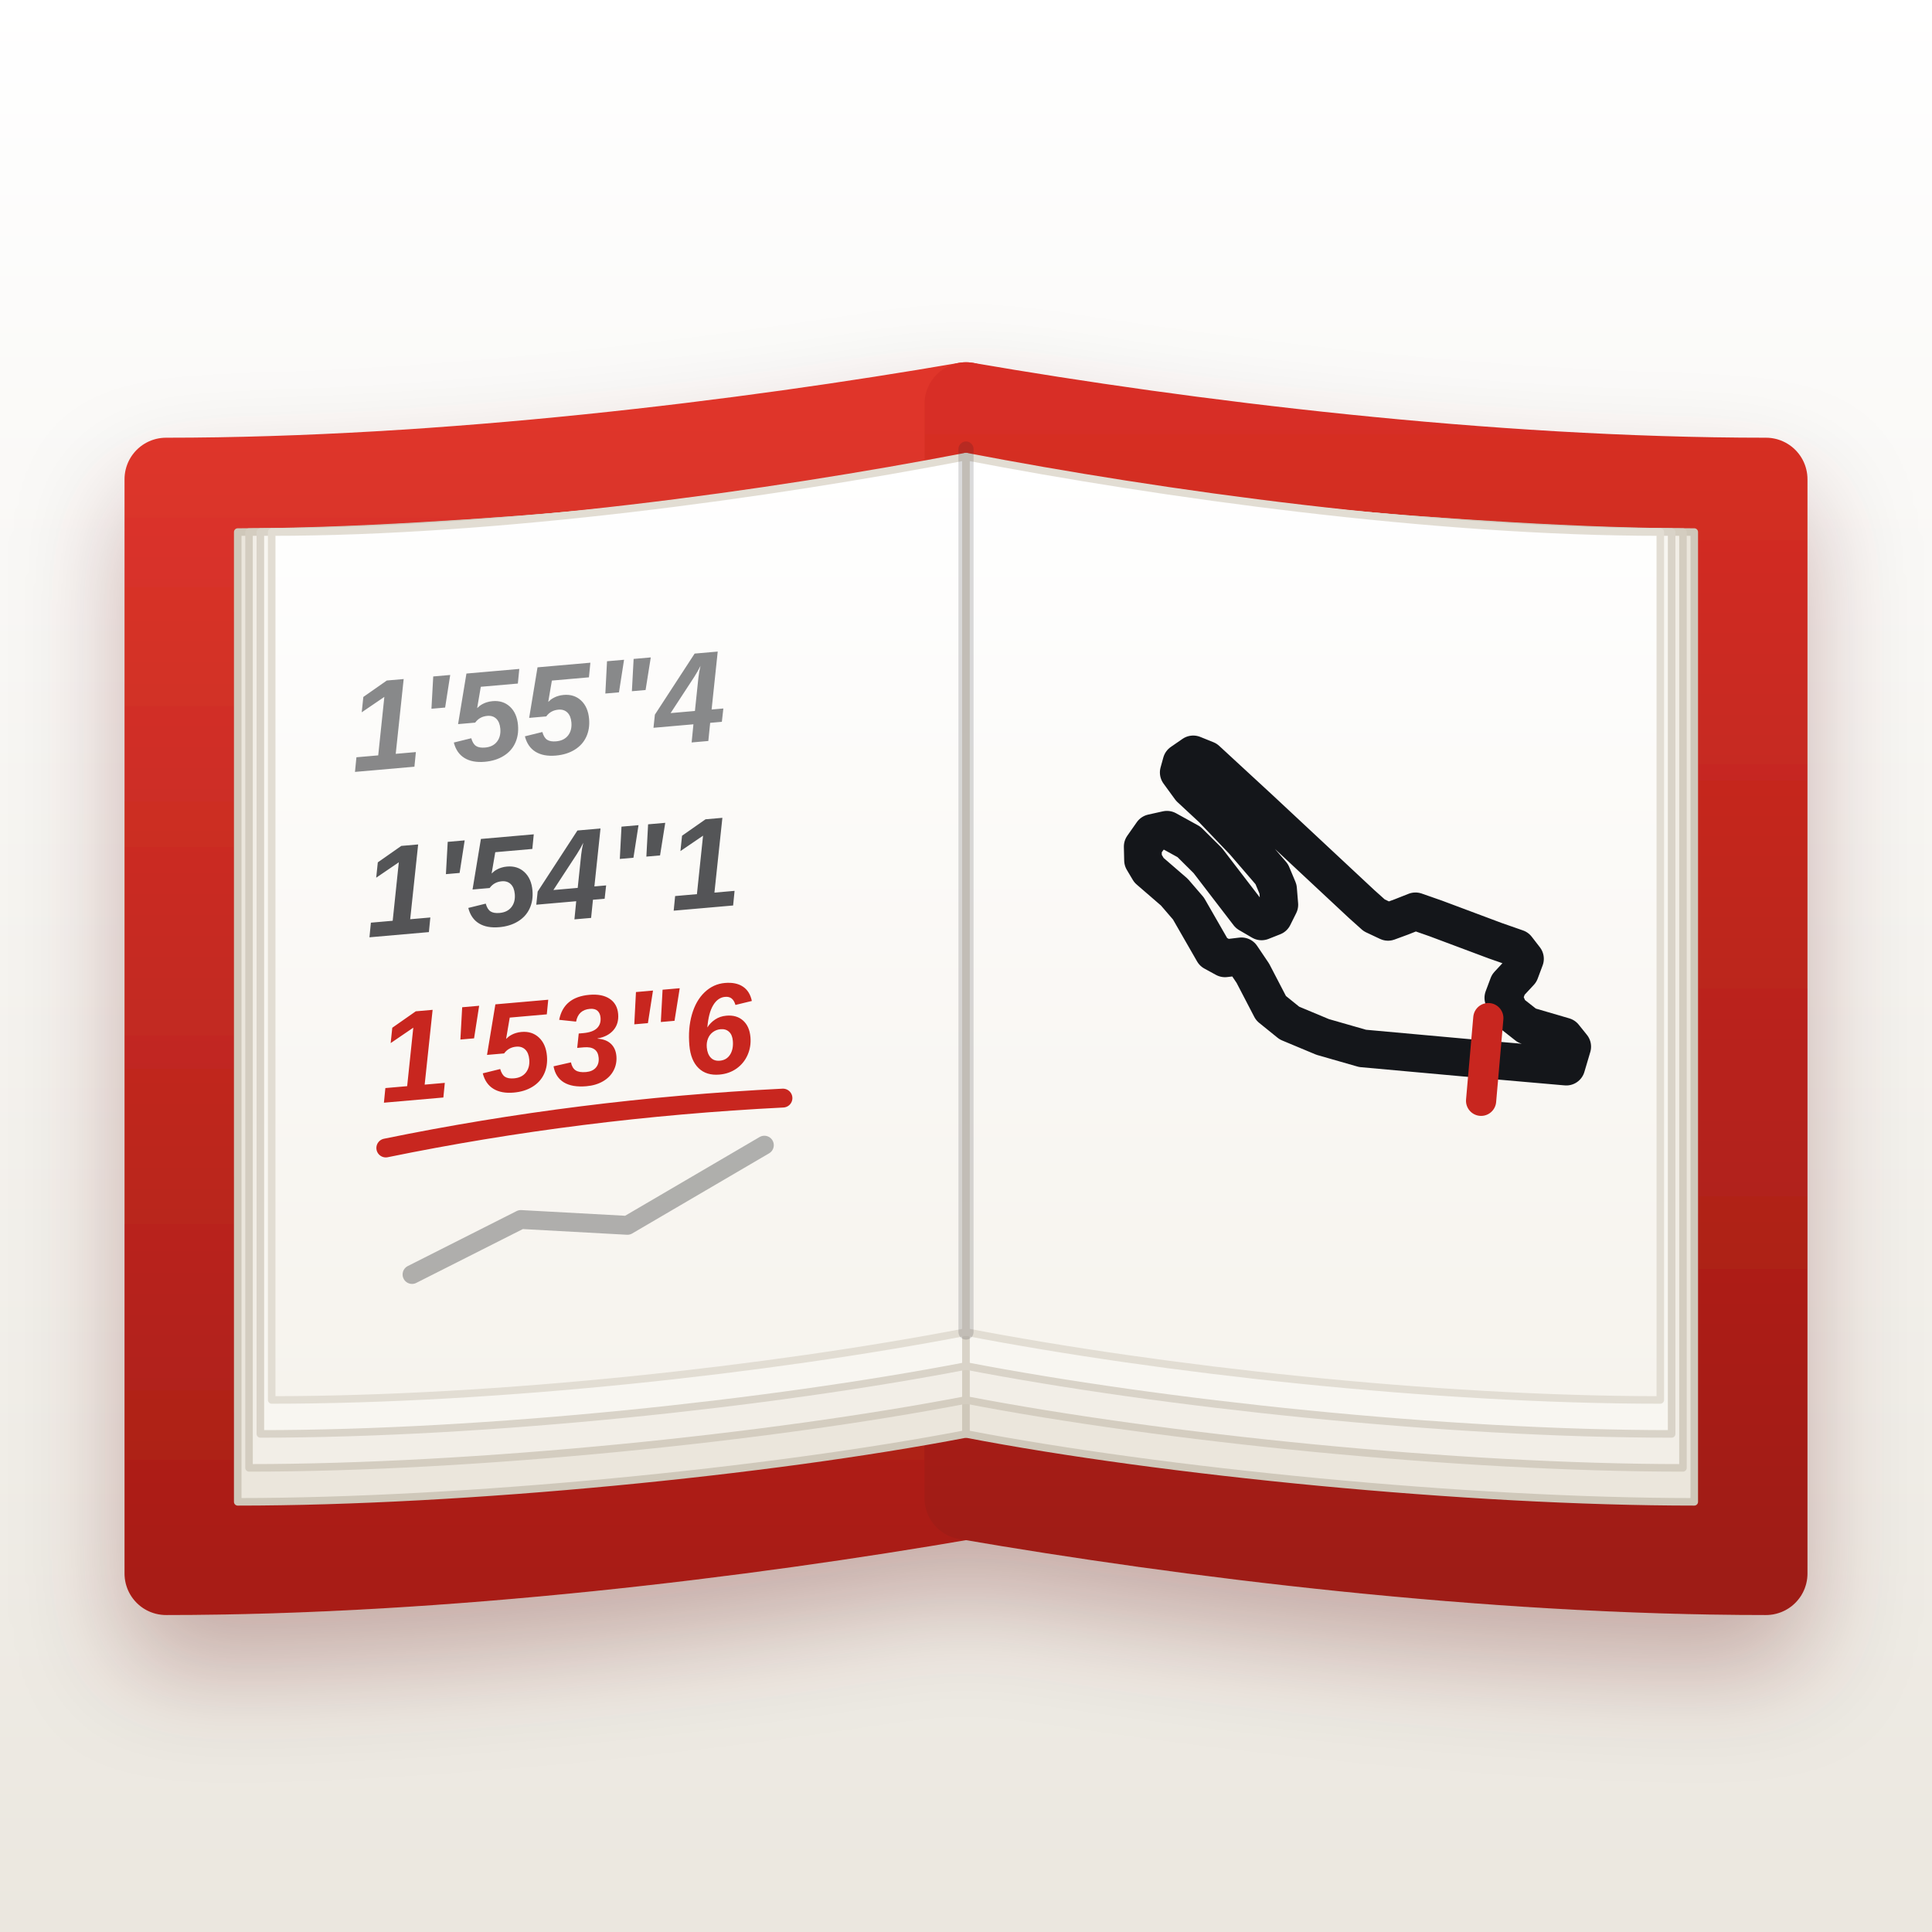
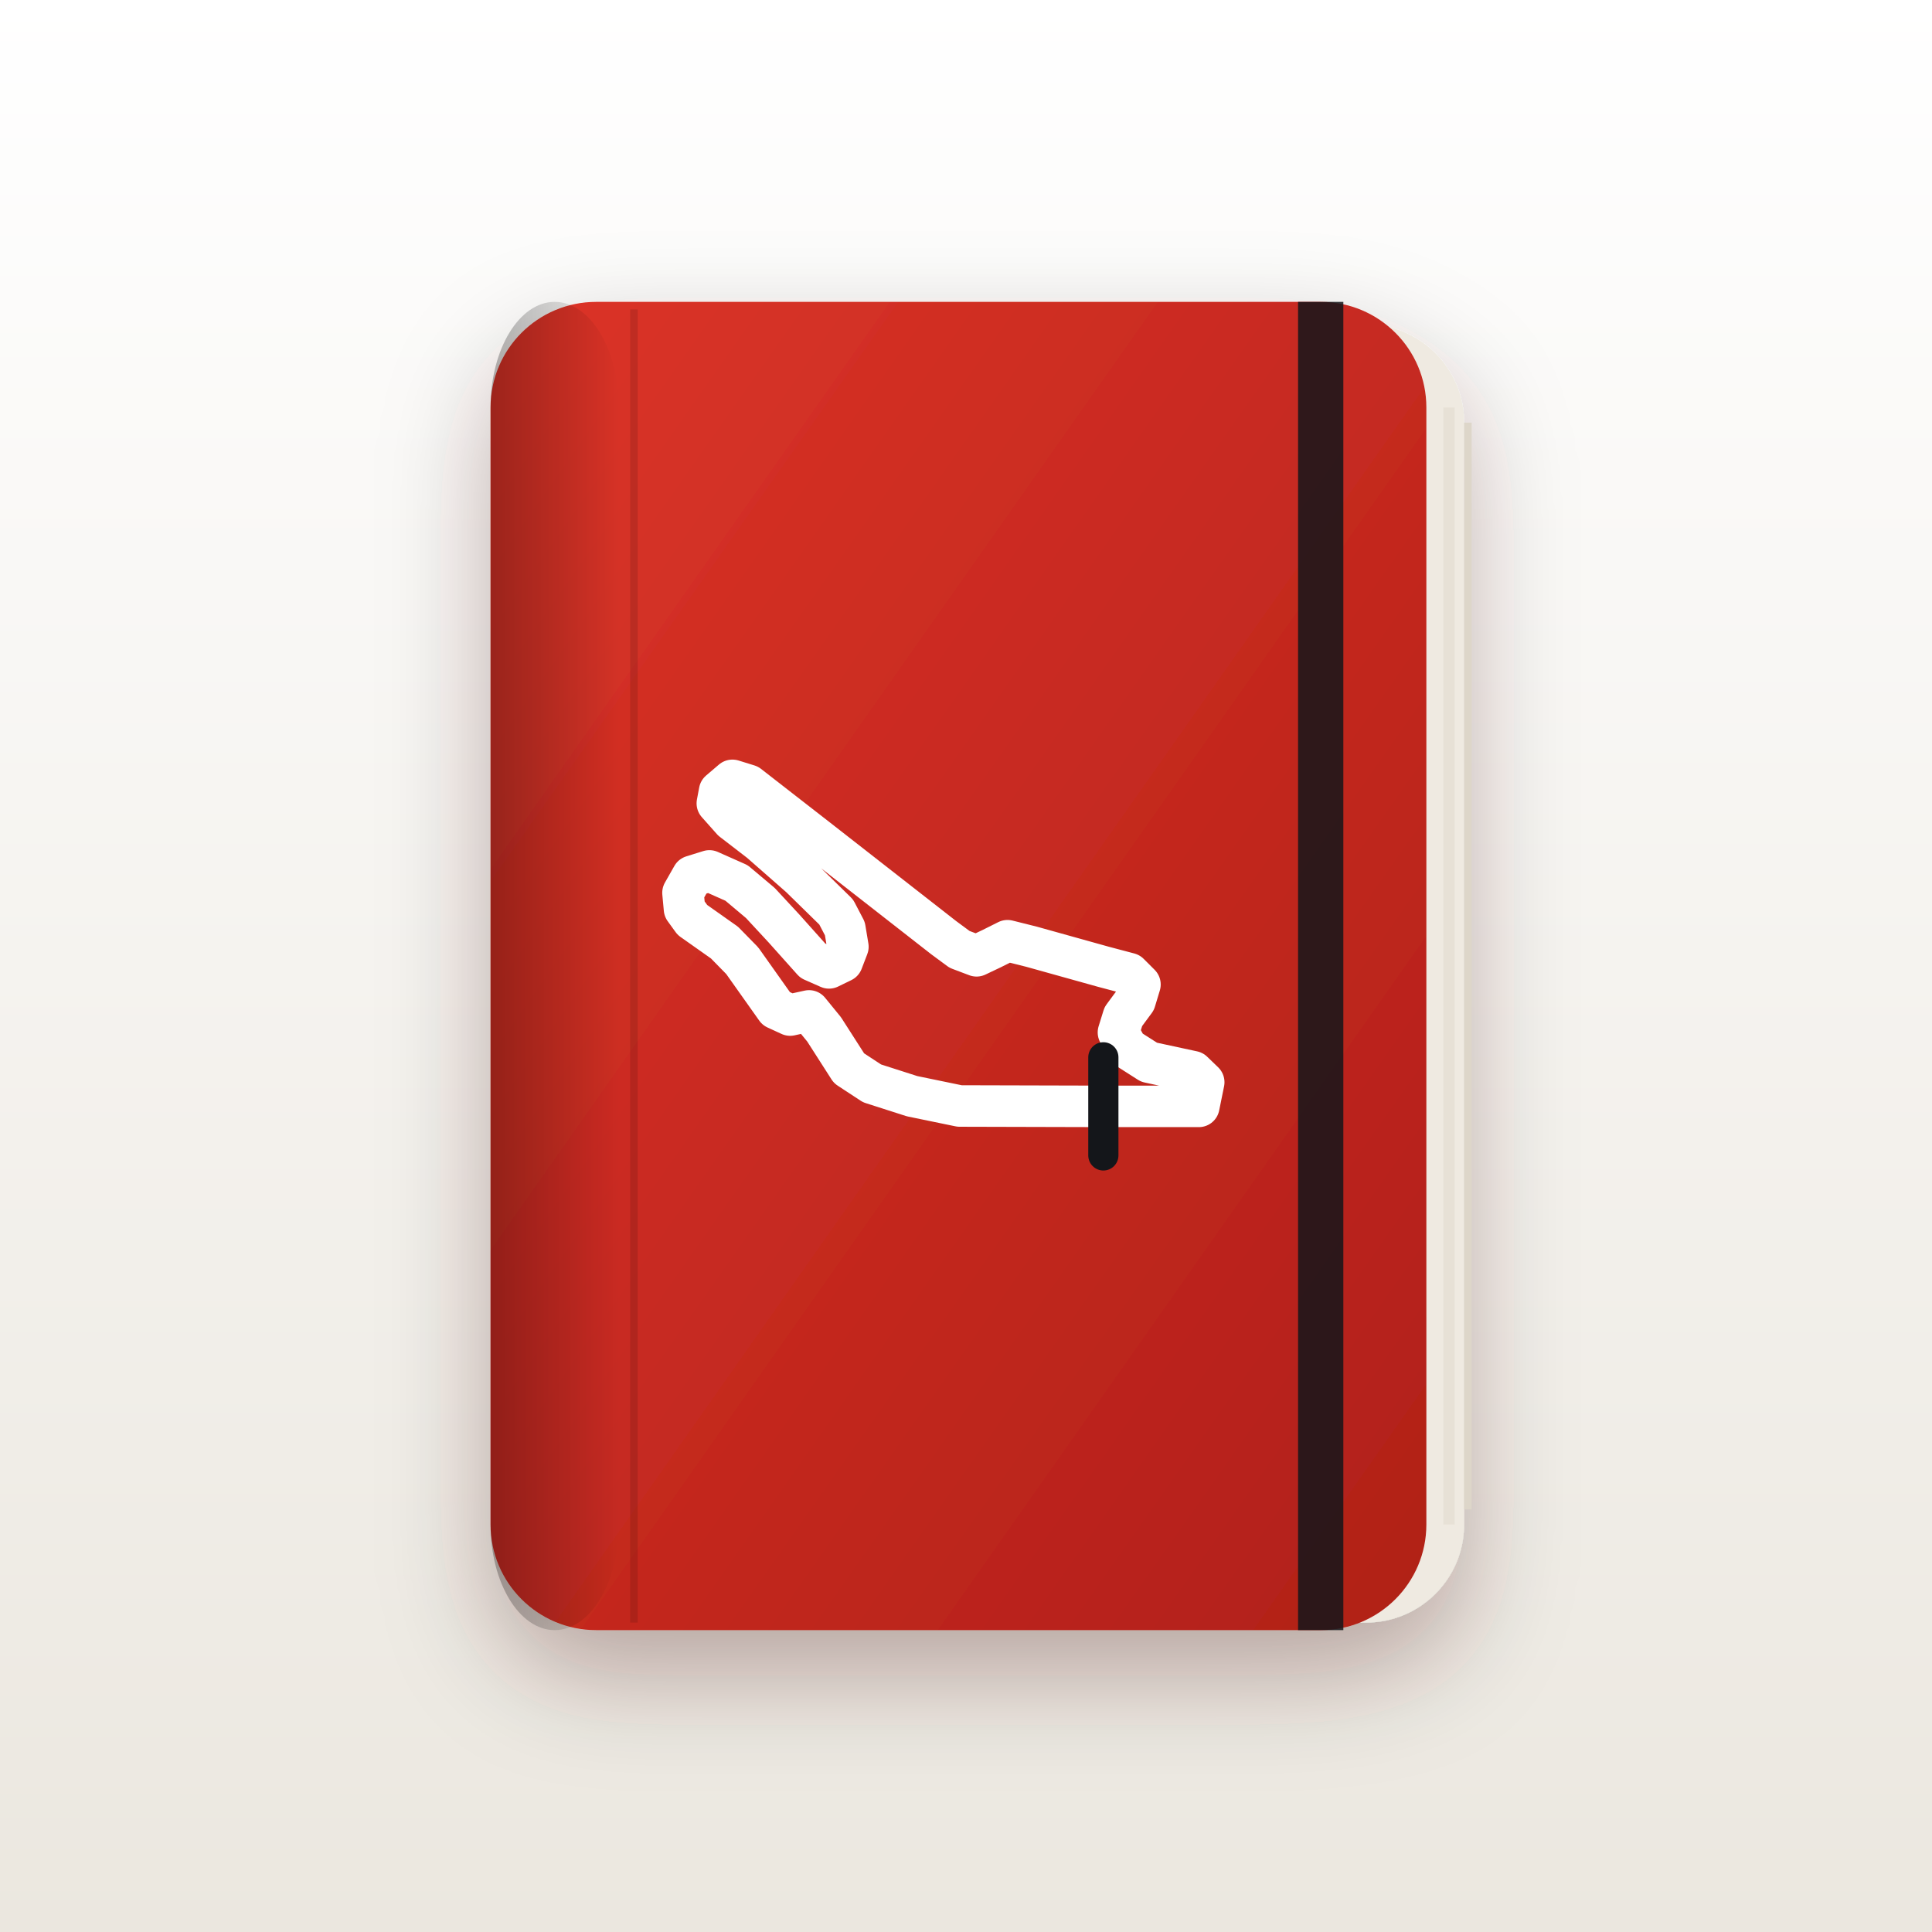
<svg xmlns="http://www.w3.org/2000/svg" viewBox="0 0 512 512">
  <defs>
    <linearGradient id="bg" x1="0" y1="0" x2="0" y2="1">
      <stop offset="0" stop-color="#ffffff" />
      <stop offset="1" stop-color="#ebe7df" />
    </linearGradient>
-     <linearGradient id="cv" x1="0" y1="0" x2="0" y2="1">
-       <stop offset="0" stop-color="#e0362c" />
-       <stop offset="1" stop-color="#a81d16" />
+     <linearGradient id="cv" x1="0" y1="0" x2="1" y2="1">
+       <stop offset="0" stop-color="#dc3428" />
+       <stop offset="1" stop-color="#b01f18" />
    </linearGradient>
-     <linearGradient id="cv2" x1="0" y1="0" x2="0" y2="1">
-       <stop offset="0" stop-color="#d82f25" />
-       <stop offset="1" stop-color="#9e1a14" />
-     </linearGradient>
-     <linearGradient id="pg" x1="0" y1="0" x2="0" y2="1">
-       <stop offset="0" stop-color="#ffffff" />
-       <stop offset="1" stop-color="#f6f3ed" />
-     </linearGradient>
-     <linearGradient id="gut" x1="0" y1="0" x2="1" y2="0">
-       <stop offset="0" stop-color="#14161a" stop-opacity="0" />
-       <stop offset="0.5" stop-color="#14161a" stop-opacity="0.10" />
-       <stop offset="1" stop-color="#14161a" stop-opacity="0" />
+     <linearGradient id="sp" x1="0" y1="0" x2="1" y2="0">
+       <stop offset="0" stop-color="#000" stop-opacity="0.28" />
+       <stop offset="1" stop-color="#000" stop-opacity="0" />
    </linearGradient>
    <filter id="sh" x="-20%" y="-20%" width="140%" height="150%">
-       <feDropShadow dx="0" dy="14" stdDeviation="14" flood-color="#5a0f0b" flood-opacity="0.28" />
+       <feDropShadow dx="0" dy="12" stdDeviation="14" flood-color="#3a0a07" flood-opacity="0.30" />
    </filter>
  </defs>
  <rect width="512" height="512" fill="url(#bg)" />
-   <g transform="translate(256 262) scale(1.0) translate(-256 -259)">
-     <g filter="url(#sh)">
-       <path d="M256 104 C198 114 118 124 44 124 L44 414 C118 414 198 404 256 394 Z" fill="url(#cv)" stroke="url(#cv)" stroke-width="22" stroke-linejoin="round" />
-       <path d="M 256 104 C 314 114 394 124 468 124 L 468 414 C 394 414 314 404 256 394 Z" fill="url(#cv2)" stroke="url(#cv2)" stroke-width="22" stroke-linejoin="round" />
-       <path d="M256 126 C204 128 123 138 63 138 L63 395 C123 395 204 387 256 377 Z" fill="#ebe6dc" stroke="#cfc8ba" stroke-width="2" stroke-linejoin="round" />
-       <path d="M 256 126 C 308 128 389 138 449 138 L 449 395 C 389 395 308 387 256 377 Z" fill="#ebe6dc" stroke="#cfc8ba" stroke-width="2" stroke-linejoin="round" />
-       <path d="M256 123 C204 128 126 138 66 138 L66 386 C126 386 204 378 256 368 Z" fill="#f2eee7" stroke="#d4cdc0" stroke-width="2" stroke-linejoin="round" />
-       <path d="M 256 123 C 308 128 386 138 446 138 L 446 386 C 386 386 308 378 256 368 Z" fill="#f2eee7" stroke="#d4cdc0" stroke-width="2" stroke-linejoin="round" />
-       <path d="M256 121 C204 128 129 138 69 138 L69 377 C129 377 204 369 256 359 Z" fill="#f8f6f1" stroke="#d9d3c8" stroke-width="2" stroke-linejoin="round" />
-       <path d="M 256 121 C 308 128 383 138 443 138 L 443 377 C 383 377 308 369 256 359 Z" fill="#f8f6f1" stroke="#d9d3c8" stroke-width="2" stroke-linejoin="round" />
-       <path d="M256 118 C204 128 132 138 72 138 L72 368 C132 368 204 360 256 350 Z" fill="url(#pg)" stroke="#e2ddd3" stroke-width="2" stroke-linejoin="round" />
-       <path d="M 256 118 C 308 128 380 138 440 138 L 440 368 C 380 368 308 360 256 350 Z" fill="url(#pg)" stroke="#e2ddd3" stroke-width="2" stroke-linejoin="round" />
-       <path d="M256 116 L256 350" stroke="url(#gut)" stroke-width="44" />
-       <path d="M256 116 L256 350" stroke="#14161a" stroke-opacity="0.16" stroke-width="4" stroke-linecap="round" />
-     </g>
-     <g transform="rotate(-5 160 250)">
-       <text x="98" y="196" font-family="Barlow Condensed, Arial Narrow, Arial, sans-serif" font-style="italic" font-weight="800" font-size="34" fill="#14161a" fill-opacity="0.5">1'55"4</text>
-       <text x="98" y="240" font-family="Barlow Condensed, Arial Narrow, Arial, sans-serif" font-style="italic" font-weight="800" font-size="34" fill="#14161a" fill-opacity="0.72">1'54"1</text>
-       <text x="98" y="284" font-family="Barlow Condensed, Arial Narrow, Arial, sans-serif" font-style="italic" font-weight="800" font-size="34" fill="#c8261f">1'53"6</text>
-       <path d="M98 296 Q150 290 204 292" stroke="#c8261f" stroke-width="5" fill="none" stroke-linecap="round" />
-       <path d="M102 330 L132 318 L160 322 L198 304" stroke="#14161a" stroke-opacity="0.32" stroke-width="5" fill="none" stroke-linecap="round" stroke-linejoin="round" />
-     </g>
-     <g transform="rotate(5 362 245)">
-       <path d="M396.2 274.9 L417.9 274.9 L419.0 269.5 L416.6 267.0 L406.6 265.0 L401.7 261.8 L399.7 258.2 L400.7 254.6 L403.5 251.0 L404.5 247.4 L402.1 244.8 L396.2 243.3 L380.0 238.8 L374.5 237.4 L370.9 239.2 L367.5 240.8 L363.7 239.4 L360.1 236.7 L331.2 214.1 L315.8 202.2 L312.2 201.1 L309.3 203.5 L308.8 206.2 L312.2 210.1 L318.5 215.0 L327.6 223.0 L335.7 230.9 L337.7 234.7 L338.4 238.8 L337.1 242.1 L334.1 243.6 L330.5 241.9 L323.9 234.7 L318.5 228.8 L313.1 224.3 L307.0 221.6 L303.2 222.8 L301.0 226.6 L301.4 230.2 L303.2 232.7 L310.4 237.9 L314.5 241.9 L322.1 252.8 L325.3 254.2 L329.6 253.3 L333.0 257.5 L338.6 266.3 L343.8 269.8 L352.9 272.7 L363.7 274.8 L396.2 274.9 Z" fill="none" stroke="#14161a" stroke-width="10" stroke-linejoin="round" stroke-linecap="round" />
-       <path d="M396.2 263.9 L396.2 285.9" stroke="#c8261f" stroke-width="8" stroke-linecap="round" />
+   <g transform="translate(256 256) scale(1.0) translate(-256 -256)">
+     <g>
+       <g filter="url(#sh)">
+         <rect x="138" y="86" width="250" height="344" rx="26" fill="#efeae1" />
+         <rect x="130" y="80" width="248" height="352" rx="28" fill="url(#cv)" />
+       </g>
+       <path d="M384 108 L384 404" stroke="#e7e1d6" stroke-width="3" />
+       <path d="M389 112 L389 400" stroke="#ddd6c9" stroke-width="2" />
+       <rect x="130" y="80" width="34" height="352" rx="28" fill="url(#sp)" />
+       <path d="M168 82 L168 430" stroke="#000" stroke-opacity="0.12" stroke-width="2" />
+       <rect x="344" y="80" width="12" height="352" fill="#14161a" fill-opacity="0.85" />
+       <path d="M292.4 293.2 L317.7 293.2 L319.0 286.8 L316.1 284.0 L304.5 281.5 L298.7 277.8 L296.4 273.6 L297.7 269.4 L300.8 265.2 L302.1 260.9 L299.2 258.0 L292.4 256.2 L273.4 250.9 L267.0 249.3 L262.8 251.4 L258.8 253.3 L254.3 251.6 L250.1 248.5 L216.3 222.1 L198.3 208.1 L194.1 206.8 L190.7 209.7 L190.1 212.9 L194.1 217.4 L201.5 223.1 L212.1 232.4 L221.6 241.7 L223.9 246.1 L224.7 250.9 L223.2 254.8 L219.7 256.5 L215.4 254.6 L207.8 246.1 L201.5 239.3 L195.2 234.0 L188.0 230.8 L183.5 232.2 L181.0 236.6 L181.4 240.9 L183.5 243.8 L192.0 249.8 L196.7 254.6 L205.7 267.3 L209.4 269.0 L214.4 267.9 L218.4 272.8 L225.0 283.1 L231.1 287.1 L241.7 290.5 L254.3 293.1 L292.4 293.2 Z" fill="none" stroke="#ffffff" stroke-width="11" stroke-linejoin="round" stroke-linecap="round" />
+       <path d="M292.4 280.2 L292.4 306.2" stroke="#14161a" stroke-width="8" stroke-linecap="round" />
    </g>
  </g>
</svg>
